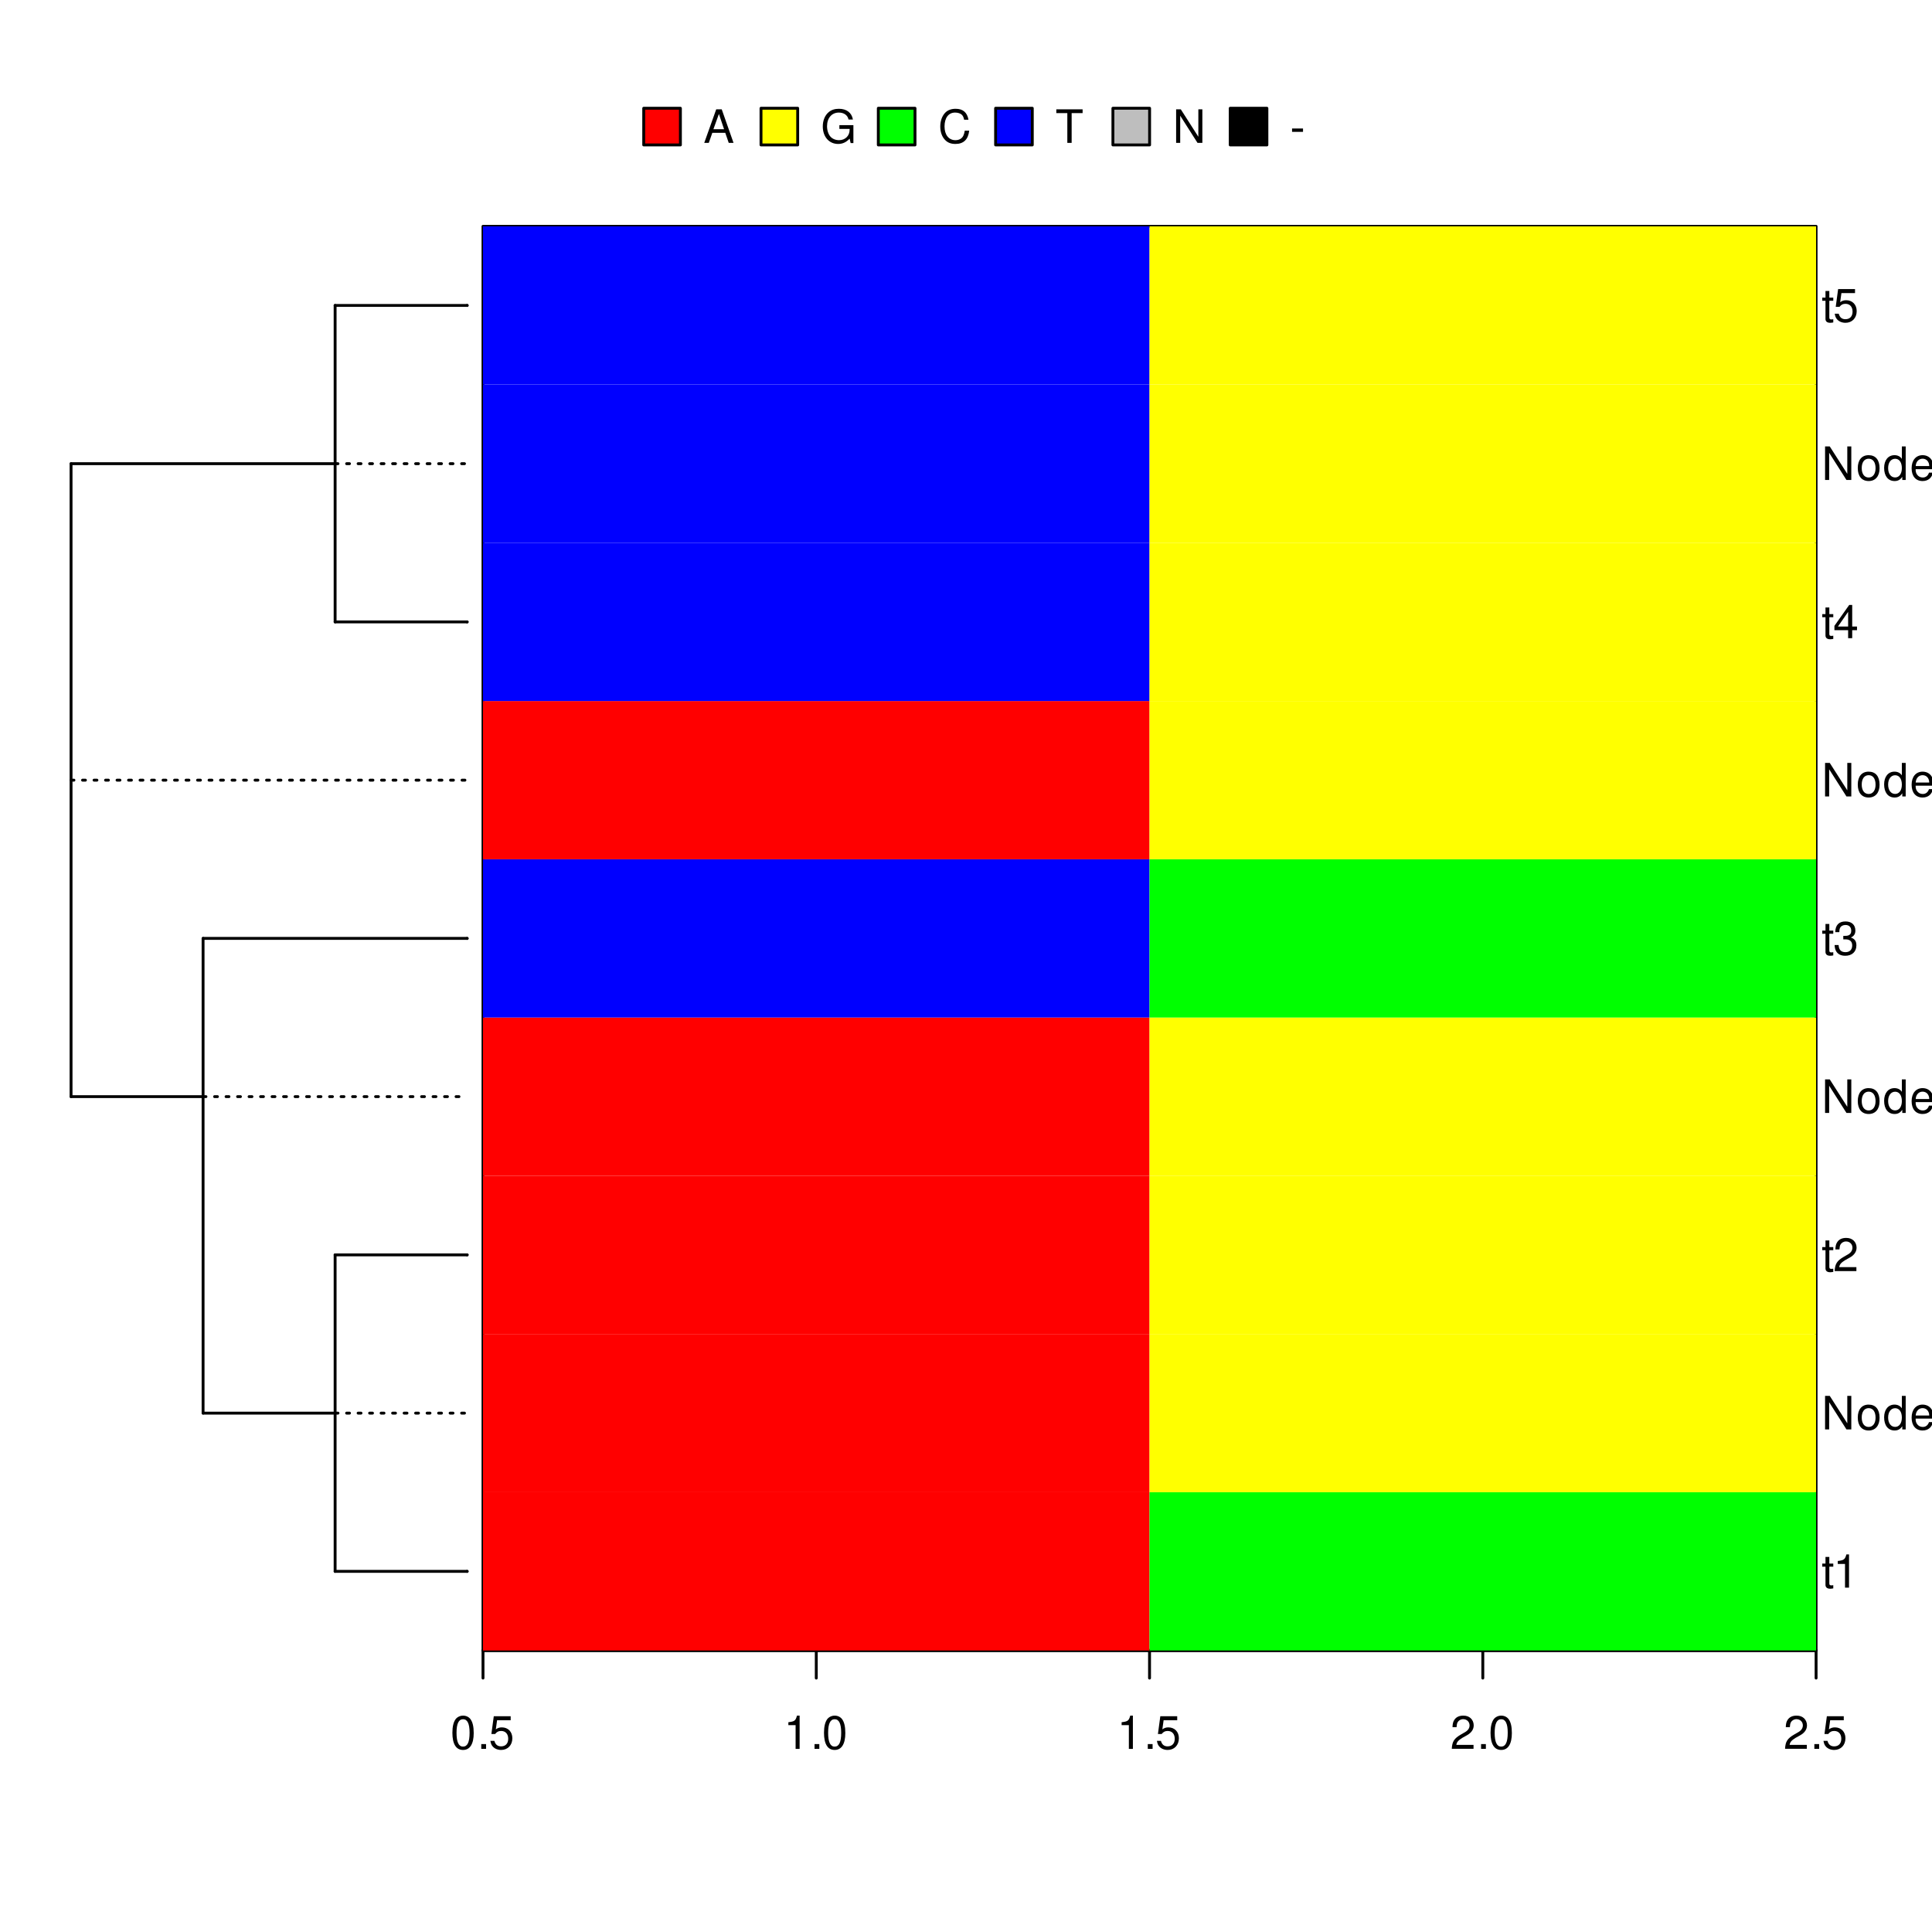
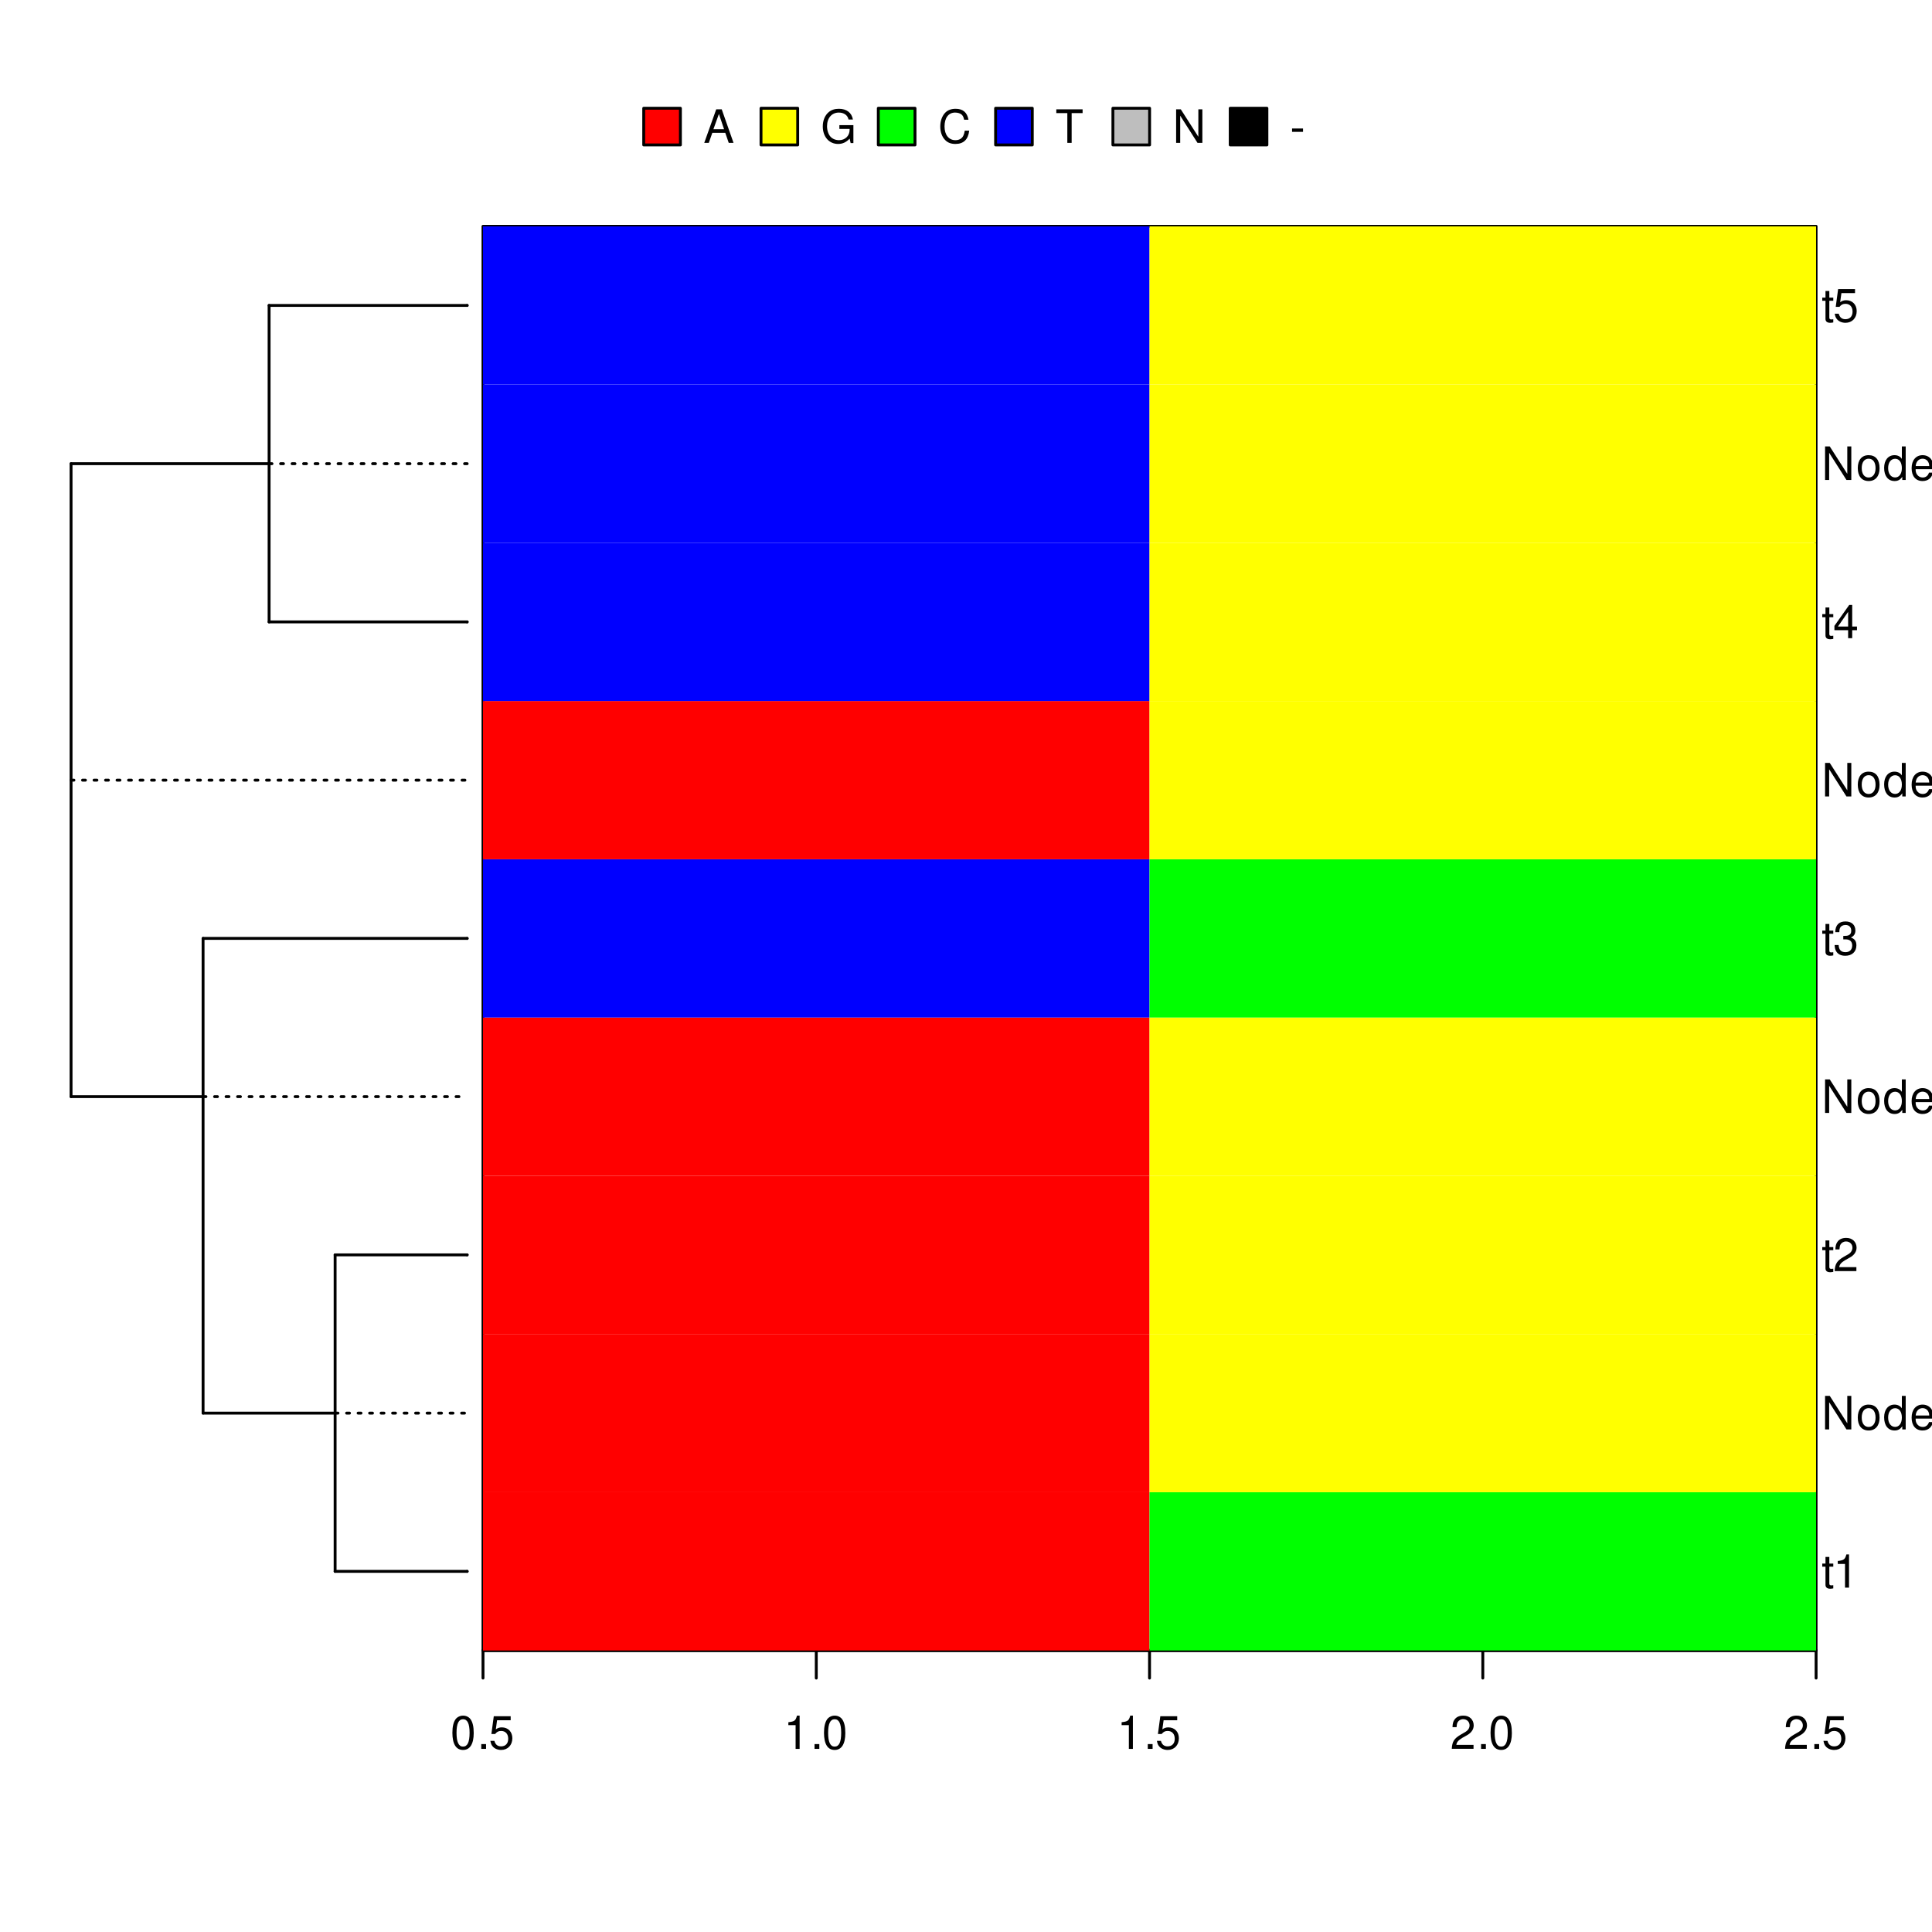
<svg xmlns="http://www.w3.org/2000/svg" xmlns:xlink="http://www.w3.org/1999/xlink" width="504pt" height="504pt" viewBox="0 0 504 504">
  <defs>
    <g>
      <g id="glyph-0-0">
        <path d="M 3.297 -8.672 C 2.516 -8.672 1.781 -8.312 1.344 -7.734 C 0.797 -6.953 0.516 -5.812 0.516 -4.203 C 0.516 -1.266 1.469 0.281 3.297 0.281 C 5.094 0.281 6.078 -1.266 6.078 -4.125 C 6.078 -5.812 5.812 -6.938 5.25 -7.734 C 4.812 -8.328 4.109 -8.672 3.297 -8.672 Z M 3.297 -7.734 C 4.438 -7.734 5 -6.578 5 -4.219 C 5 -1.75 4.453 -0.594 3.281 -0.594 C 2.156 -0.594 1.594 -1.797 1.594 -4.188 C 1.594 -6.578 2.156 -7.734 3.297 -7.734 Z M 3.297 -7.734 " />
      </g>
      <g id="glyph-0-1">
        <path d="M 2.297 -1.25 L 1.047 -1.25 L 1.047 0 L 2.297 0 Z M 2.297 -1.25 " />
      </g>
      <g id="glyph-0-2">
        <path d="M 5.719 -8.516 L 1.312 -8.516 L 0.688 -3.875 L 1.656 -3.875 C 2.141 -4.469 2.562 -4.672 3.234 -4.672 C 4.375 -4.672 5.078 -3.891 5.078 -2.625 C 5.078 -1.406 4.375 -0.656 3.219 -0.656 C 2.297 -0.656 1.734 -1.125 1.469 -2.094 L 0.422 -2.094 C 0.562 -1.391 0.688 -1.062 0.938 -0.75 C 1.422 -0.094 2.281 0.281 3.234 0.281 C 4.953 0.281 6.156 -0.969 6.156 -2.766 C 6.156 -4.453 5.047 -5.609 3.406 -5.609 C 2.812 -5.609 2.328 -5.453 1.844 -5.094 L 2.172 -7.469 L 5.719 -7.469 Z M 5.719 -8.516 " />
      </g>
      <g id="glyph-0-3">
        <path d="M 3.109 -6.188 L 3.109 0 L 4.156 0 L 4.156 -8.672 L 3.469 -8.672 C 3.094 -7.344 2.859 -7.156 1.219 -6.953 L 1.219 -6.188 Z M 3.109 -6.188 " />
      </g>
      <g id="glyph-0-4">
        <path d="M 6.078 -1.047 L 1.594 -1.047 C 1.703 -1.766 2.094 -2.219 3.125 -2.859 L 4.328 -3.531 C 5.516 -4.188 6.125 -5.078 6.125 -6.141 C 6.125 -6.859 5.844 -7.531 5.344 -8 C 4.844 -8.453 4.219 -8.672 3.406 -8.672 C 2.328 -8.672 1.531 -8.297 1.062 -7.547 C 0.75 -7.094 0.625 -6.547 0.594 -5.672 L 1.656 -5.672 C 1.688 -6.266 1.766 -6.609 1.906 -6.906 C 2.188 -7.422 2.734 -7.75 3.375 -7.75 C 4.328 -7.75 5.047 -7.062 5.047 -6.125 C 5.047 -5.422 4.656 -4.828 3.906 -4.391 L 2.797 -3.75 C 1.016 -2.719 0.5 -1.906 0.406 -0.016 L 6.078 -0.016 Z M 6.078 -1.047 " />
      </g>
      <g id="glyph-0-5">
        <path d="M 5.688 -2.625 L 6.594 0 L 7.844 0 L 4.766 -8.75 L 3.328 -8.75 L 0.203 0 L 1.391 0 L 2.312 -2.625 Z M 5.375 -3.562 L 2.594 -3.562 L 4.031 -7.547 Z M 5.375 -3.562 " />
      </g>
      <g id="glyph-0-6">
        <path d="M 8.516 -4.625 L 4.859 -4.625 L 4.859 -3.641 L 7.531 -3.641 L 7.531 -3.391 C 7.531 -1.844 6.375 -0.703 4.781 -0.703 C 3.891 -0.703 3.078 -1.031 2.562 -1.594 C 1.984 -2.219 1.641 -3.266 1.641 -4.344 C 1.641 -6.484 2.875 -7.906 4.719 -7.906 C 6.047 -7.906 7.016 -7.219 7.25 -6.094 L 8.391 -6.094 C 8.078 -7.875 6.734 -8.891 4.734 -8.891 C 3.656 -8.891 2.797 -8.609 2.109 -8.047 C 1.094 -7.219 0.531 -5.859 0.531 -4.281 C 0.531 -1.594 2.172 0.281 4.531 0.281 C 5.719 0.281 6.656 -0.172 7.531 -1.109 L 7.797 0.047 L 8.516 0.047 Z M 8.516 -4.625 " />
      </g>
      <g id="glyph-0-7">
        <path d="M 7.938 -6.031 C 7.594 -7.953 6.484 -8.891 4.578 -8.891 C 3.391 -8.891 2.453 -8.516 1.797 -7.797 C 1.016 -6.938 0.578 -5.688 0.578 -4.266 C 0.578 -2.828 1.016 -1.594 1.844 -0.75 C 2.516 -0.047 3.391 0.281 4.531 0.281 C 6.656 0.281 7.859 -0.875 8.125 -3.188 L 6.969 -3.188 C 6.875 -2.594 6.75 -2.188 6.578 -1.844 C 6.219 -1.109 5.469 -0.703 4.531 -0.703 C 2.797 -0.703 1.688 -2.094 1.688 -4.281 C 1.688 -6.531 2.734 -7.906 4.438 -7.906 C 5.141 -7.906 5.812 -7.703 6.172 -7.359 C 6.484 -7.062 6.672 -6.703 6.797 -6.031 Z M 7.938 -6.031 " />
      </g>
      <g id="glyph-0-8">
        <path d="M 4.25 -7.766 L 7.109 -7.766 L 7.109 -8.75 L 0.25 -8.75 L 0.25 -7.766 L 3.125 -7.766 L 3.125 0 L 4.25 0 Z M 4.25 -7.766 " />
      </g>
      <g id="glyph-0-9">
        <path d="M 7.75 -8.75 L 6.703 -8.75 L 6.703 -1.594 L 2.125 -8.75 L 0.906 -8.75 L 0.906 0 L 1.969 0 L 1.969 -7.094 L 6.484 0 L 7.75 0 Z M 7.75 -8.75 " />
      </g>
      <g id="glyph-0-10">
        <path d="M 3.406 -3.75 L 0.547 -3.75 L 0.547 -2.875 L 3.406 -2.875 Z M 3.406 -3.75 " />
      </g>
      <g id="glyph-0-11">
        <path d="M 3.047 -6.281 L 2.016 -6.281 L 2.016 -8.016 L 1.016 -8.016 L 1.016 -6.281 L 0.172 -6.281 L 0.172 -5.469 L 1.016 -5.469 L 1.016 -0.719 C 1.016 -0.078 1.453 0.281 2.234 0.281 C 2.5 0.281 2.719 0.25 3.047 0.188 L 3.047 -0.641 C 2.906 -0.609 2.766 -0.594 2.562 -0.594 C 2.141 -0.594 2.016 -0.719 2.016 -1.156 L 2.016 -5.469 L 3.047 -5.469 Z M 3.047 -6.281 " />
      </g>
      <g id="glyph-0-12">
        <path d="M 3.266 -6.469 C 1.484 -6.469 0.438 -5.203 0.438 -3.094 C 0.438 -0.969 1.484 0.281 3.281 0.281 C 5.047 0.281 6.125 -0.984 6.125 -3.047 C 6.125 -5.234 5.094 -6.469 3.266 -6.469 Z M 3.281 -5.547 C 4.406 -5.547 5.078 -4.625 5.078 -3.062 C 5.078 -1.578 4.375 -0.641 3.281 -0.641 C 2.156 -0.641 1.469 -1.578 1.469 -3.094 C 1.469 -4.625 2.156 -5.547 3.281 -5.547 Z M 3.281 -5.547 " />
      </g>
      <g id="glyph-0-13">
        <path d="M 5.938 -8.75 L 4.938 -8.75 L 4.938 -5.5 C 4.531 -6.125 3.859 -6.469 3.016 -6.469 C 1.375 -6.469 0.312 -5.156 0.312 -3.156 C 0.312 -1.031 1.344 0.281 3.047 0.281 C 3.906 0.281 4.516 -0.047 5.047 -0.828 L 5.047 0 L 5.938 0 Z M 3.188 -5.531 C 4.266 -5.531 4.938 -4.578 4.938 -3.078 C 4.938 -1.625 4.25 -0.656 3.188 -0.656 C 2.094 -0.656 1.359 -1.625 1.359 -3.094 C 1.359 -4.562 2.094 -5.531 3.188 -5.531 Z M 3.188 -5.531 " />
      </g>
      <g id="glyph-0-14">
        <path d="M 6.156 -2.812 C 6.156 -3.766 6.078 -4.344 5.906 -4.812 C 5.5 -5.844 4.531 -6.469 3.359 -6.469 C 1.609 -6.469 0.484 -5.141 0.484 -3.062 C 0.484 -0.984 1.562 0.281 3.344 0.281 C 4.781 0.281 5.766 -0.547 6.031 -1.906 L 5.016 -1.906 C 4.734 -1.078 4.172 -0.641 3.375 -0.641 C 2.734 -0.641 2.203 -0.938 1.859 -1.469 C 1.625 -1.828 1.531 -2.188 1.531 -2.812 Z M 1.547 -3.625 C 1.625 -4.781 2.344 -5.547 3.344 -5.547 C 4.375 -5.547 5.078 -4.75 5.078 -3.625 Z M 1.547 -3.625 " />
      </g>
      <g id="glyph-0-15">
        <path d="M 3.922 -2.094 L 3.922 0 L 4.984 0 L 4.984 -2.094 L 6.234 -2.094 L 6.234 -3.047 L 4.984 -3.047 L 4.984 -8.672 L 4.203 -8.672 L 0.344 -3.219 L 0.344 -2.094 Z M 3.922 -3.047 L 1.266 -3.047 L 3.922 -6.875 Z M 3.922 -3.047 " />
      </g>
      <g id="glyph-0-16">
        <path d="M 2.656 -4 L 3.234 -4 C 4.375 -4 4.984 -3.453 4.984 -2.406 C 4.984 -1.312 4.328 -0.656 3.234 -0.656 C 2.078 -0.656 1.516 -1.25 1.438 -2.516 L 0.391 -2.516 C 0.438 -1.828 0.547 -1.375 0.75 -0.984 C 1.203 -0.141 2.031 0.281 3.188 0.281 C 4.938 0.281 6.078 -0.781 6.078 -2.422 C 6.078 -3.531 5.656 -4.125 4.625 -4.484 C 5.422 -4.812 5.812 -5.406 5.812 -6.281 C 5.812 -7.781 4.844 -8.672 3.234 -8.672 C 1.516 -8.672 0.594 -7.719 0.562 -5.875 L 1.625 -5.875 C 1.625 -6.406 1.688 -6.703 1.812 -6.969 C 2.047 -7.469 2.578 -7.75 3.234 -7.75 C 4.172 -7.75 4.734 -7.188 4.734 -6.25 C 4.734 -5.641 4.531 -5.266 4.062 -5.062 C 3.766 -4.938 3.391 -4.891 2.656 -4.891 Z M 2.656 -4 " />
      </g>
    </g>
    <clipPath id="clip-0">
      <path clip-rule="nonzero" d="M 126 389 L 300 389 L 300 430.559 L 126 430.559 Z M 126 389 " />
    </clipPath>
    <clipPath id="clip-1">
      <path clip-rule="nonzero" d="M 126 59.039 L 300 59.039 L 300 101 L 126 101 Z M 126 59.039 " />
    </clipPath>
    <clipPath id="clip-2">
      <path clip-rule="nonzero" d="M 299 389 L 473.762 389 L 473.762 430.559 L 299 430.559 Z M 299 389 " />
    </clipPath>
    <clipPath id="clip-3">
      <path clip-rule="nonzero" d="M 299 348 L 473.762 348 L 473.762 390 L 299 390 Z M 299 348 " />
    </clipPath>
    <clipPath id="clip-4">
      <path clip-rule="nonzero" d="M 299 306 L 473.762 306 L 473.762 348 L 299 348 Z M 299 306 " />
    </clipPath>
    <clipPath id="clip-5">
      <path clip-rule="nonzero" d="M 299 265 L 473.762 265 L 473.762 307 L 299 307 Z M 299 265 " />
    </clipPath>
    <clipPath id="clip-6">
      <path clip-rule="nonzero" d="M 299 224 L 473.762 224 L 473.762 266 L 299 266 Z M 299 224 " />
    </clipPath>
    <clipPath id="clip-7">
      <path clip-rule="nonzero" d="M 299 182 L 473.762 182 L 473.762 225 L 299 225 Z M 299 182 " />
    </clipPath>
    <clipPath id="clip-8">
      <path clip-rule="nonzero" d="M 299 141 L 473.762 141 L 473.762 183 L 299 183 Z M 299 141 " />
    </clipPath>
    <clipPath id="clip-9">
      <path clip-rule="nonzero" d="M 299 100 L 473.762 100 L 473.762 142 L 299 142 Z M 299 100 " />
    </clipPath>
    <clipPath id="clip-10">
      <path clip-rule="nonzero" d="M 299 59.039 L 473.762 59.039 L 473.762 101 L 299 101 Z M 299 59.039 " />
    </clipPath>
  </defs>
  <rect x="-50.4" y="-50.4" width="604.8" height="604.8" fill="rgb(100%, 100%, 100%)" fill-opacity="1" />
-   <path fill="none" stroke-width="0.75" stroke-linecap="round" stroke-linejoin="round" stroke="rgb(0%, 0%, 0%)" stroke-opacity="1" stroke-miterlimit="10" d="M 87.422 162.238 L 121.867 162.238 " />
-   <path fill="none" stroke-width="0.75" stroke-linecap="round" stroke-linejoin="round" stroke="rgb(0%, 0%, 0%)" stroke-opacity="1" stroke-miterlimit="10" d="M 87.422 79.68 L 121.867 79.68 " />
+   <path fill="none" stroke-width="0.75" stroke-linecap="round" stroke-linejoin="round" stroke="rgb(0%, 0%, 0%)" stroke-opacity="1" stroke-miterlimit="10" d="M 70.199 162.238 L 121.867 162.238 " />
+   <path fill="none" stroke-width="0.75" stroke-linecap="round" stroke-linejoin="round" stroke="rgb(0%, 0%, 0%)" stroke-opacity="1" stroke-miterlimit="10" d="M 70.199 79.68 L 121.867 79.68 " />
  <path fill="none" stroke-width="0.75" stroke-linecap="round" stroke-linejoin="round" stroke="rgb(0%, 0%, 0%)" stroke-opacity="1" stroke-miterlimit="10" d="M 87.422 409.922 L 121.867 409.922 " />
  <path fill="none" stroke-width="0.75" stroke-linecap="round" stroke-linejoin="round" stroke="rgb(0%, 0%, 0%)" stroke-opacity="1" stroke-miterlimit="10" d="M 87.422 327.359 L 121.867 327.359 " />
  <path fill="none" stroke-width="0.75" stroke-linecap="round" stroke-linejoin="round" stroke="rgb(0%, 0%, 0%)" stroke-opacity="1" stroke-miterlimit="10" d="M 52.977 368.641 L 87.422 368.641 " />
  <path fill="none" stroke-width="0.75" stroke-linecap="round" stroke-linejoin="round" stroke="rgb(0%, 0%, 0%)" stroke-opacity="1" stroke-miterlimit="10" d="M 52.977 244.801 L 121.867 244.801 " />
  <path fill="none" stroke-width="0.75" stroke-linecap="round" stroke-linejoin="round" stroke="rgb(0%, 0%, 0%)" stroke-opacity="1" stroke-miterlimit="10" d="M 18.535 286.078 L 52.977 286.078 " />
-   <path fill="none" stroke-width="0.75" stroke-linecap="round" stroke-linejoin="round" stroke="rgb(0%, 0%, 0%)" stroke-opacity="1" stroke-miterlimit="10" d="M 18.535 120.961 L 87.422 120.961 " />
+   <path fill="none" stroke-width="0.75" stroke-linecap="round" stroke-linejoin="round" stroke="rgb(0%, 0%, 0%)" stroke-opacity="1" stroke-miterlimit="10" d="M 18.535 120.961 L 70.199 120.961 " />
  <path fill="none" stroke-width="0.75" stroke-linecap="round" stroke-linejoin="round" stroke="rgb(0%, 0%, 0%)" stroke-opacity="1" stroke-miterlimit="10" d="M 18.535 286.078 L 18.535 120.961 " />
  <path fill="none" stroke-width="0.75" stroke-linecap="round" stroke-linejoin="round" stroke="rgb(0%, 0%, 0%)" stroke-opacity="1" stroke-miterlimit="10" d="M 52.977 368.641 L 52.977 244.801 " />
  <path fill="none" stroke-width="0.75" stroke-linecap="round" stroke-linejoin="round" stroke="rgb(0%, 0%, 0%)" stroke-opacity="1" stroke-miterlimit="10" d="M 87.422 409.922 L 87.422 327.359 " />
-   <path fill="none" stroke-width="0.75" stroke-linecap="round" stroke-linejoin="round" stroke="rgb(0%, 0%, 0%)" stroke-opacity="1" stroke-miterlimit="10" d="M 87.422 162.238 L 87.422 79.68 " />
+   <path fill="none" stroke-width="0.75" stroke-linecap="round" stroke-linejoin="round" stroke="rgb(0%, 0%, 0%)" stroke-opacity="1" stroke-miterlimit="10" d="M 70.199 162.238 L 70.199 79.68 " />
  <path fill="none" stroke-width="0.75" stroke-linecap="round" stroke-linejoin="round" stroke="rgb(0%, 0%, 0%)" stroke-opacity="1" stroke-dasharray="0.75 2.25" stroke-miterlimit="10" d="M 121.867 409.922 L 121.867 409.922 " />
  <path fill="none" stroke-width="0.75" stroke-linecap="round" stroke-linejoin="round" stroke="rgb(0%, 0%, 0%)" stroke-opacity="1" stroke-dasharray="0.75 2.25" stroke-miterlimit="10" d="M 121.867 327.359 L 121.867 327.359 " />
  <path fill="none" stroke-width="0.75" stroke-linecap="round" stroke-linejoin="round" stroke="rgb(0%, 0%, 0%)" stroke-opacity="1" stroke-dasharray="0.75 2.25" stroke-miterlimit="10" d="M 121.867 244.801 L 121.867 244.801 " />
  <path fill="none" stroke-width="0.75" stroke-linecap="round" stroke-linejoin="round" stroke="rgb(0%, 0%, 0%)" stroke-opacity="1" stroke-dasharray="0.75 2.25" stroke-miterlimit="10" d="M 121.867 162.238 L 121.867 162.238 " />
  <path fill="none" stroke-width="0.75" stroke-linecap="round" stroke-linejoin="round" stroke="rgb(0%, 0%, 0%)" stroke-opacity="1" stroke-dasharray="0.75 2.25" stroke-miterlimit="10" d="M 121.867 79.68 L 121.867 79.68 " />
  <path fill="none" stroke-width="0.75" stroke-linecap="round" stroke-linejoin="round" stroke="rgb(0%, 0%, 0%)" stroke-opacity="1" stroke-dasharray="0.75 2.25" stroke-miterlimit="10" d="M 18.535 203.52 L 121.867 203.52 " />
  <path fill="none" stroke-width="0.75" stroke-linecap="round" stroke-linejoin="round" stroke="rgb(0%, 0%, 0%)" stroke-opacity="1" stroke-dasharray="0.75 2.25" stroke-miterlimit="10" d="M 52.977 286.078 L 121.867 286.078 " />
  <path fill="none" stroke-width="0.75" stroke-linecap="round" stroke-linejoin="round" stroke="rgb(0%, 0%, 0%)" stroke-opacity="1" stroke-dasharray="0.75 2.25" stroke-miterlimit="10" d="M 87.422 368.641 L 121.867 368.641 " />
-   <path fill="none" stroke-width="0.75" stroke-linecap="round" stroke-linejoin="round" stroke="rgb(0%, 0%, 0%)" stroke-opacity="1" stroke-dasharray="0.75 2.25" stroke-miterlimit="10" d="M 87.422 120.961 L 121.867 120.961 " />
+   <path fill="none" stroke-width="0.75" stroke-linecap="round" stroke-linejoin="round" stroke="rgb(0%, 0%, 0%)" stroke-opacity="1" stroke-dasharray="0.75 2.25" stroke-miterlimit="10" d="M 70.199 120.961 L 121.867 120.961 " />
  <path fill="none" stroke-width="0.75" stroke-linecap="round" stroke-linejoin="round" stroke="rgb(0%, 0%, 0%)" stroke-opacity="1" stroke-miterlimit="10" d="M 126 430.559 L 473.762 430.559 " />
  <path fill="none" stroke-width="0.75" stroke-linecap="round" stroke-linejoin="round" stroke="rgb(0%, 0%, 0%)" stroke-opacity="1" stroke-miterlimit="10" d="M 126 430.559 L 126 437.762 " />
  <path fill="none" stroke-width="0.75" stroke-linecap="round" stroke-linejoin="round" stroke="rgb(0%, 0%, 0%)" stroke-opacity="1" stroke-miterlimit="10" d="M 212.941 430.559 L 212.941 437.762 " />
  <path fill="none" stroke-width="0.75" stroke-linecap="round" stroke-linejoin="round" stroke="rgb(0%, 0%, 0%)" stroke-opacity="1" stroke-miterlimit="10" d="M 299.879 430.559 L 299.879 437.762 " />
  <path fill="none" stroke-width="0.75" stroke-linecap="round" stroke-linejoin="round" stroke="rgb(0%, 0%, 0%)" stroke-opacity="1" stroke-miterlimit="10" d="M 386.82 430.559 L 386.82 437.762 " />
  <path fill="none" stroke-width="0.75" stroke-linecap="round" stroke-linejoin="round" stroke="rgb(0%, 0%, 0%)" stroke-opacity="1" stroke-miterlimit="10" d="M 473.762 430.559 L 473.762 437.762 " />
  <g fill="rgb(0%, 0%, 0%)" fill-opacity="1">
    <use xlink:href="#glyph-0-0" x="117.5" y="456.229" />
    <use xlink:href="#glyph-0-1" x="124.5" y="456.229" />
    <use xlink:href="#glyph-0-2" x="127.5" y="456.229" />
  </g>
  <g fill="rgb(0%, 0%, 0%)" fill-opacity="1">
    <use xlink:href="#glyph-0-3" x="204.441" y="456.229" />
    <use xlink:href="#glyph-0-1" x="211.441" y="456.229" />
    <use xlink:href="#glyph-0-0" x="214.441" y="456.229" />
  </g>
  <g fill="rgb(0%, 0%, 0%)" fill-opacity="1">
    <use xlink:href="#glyph-0-3" x="291.379" y="456.229" />
    <use xlink:href="#glyph-0-1" x="298.379" y="456.229" />
    <use xlink:href="#glyph-0-2" x="301.379" y="456.229" />
  </g>
  <g fill="rgb(0%, 0%, 0%)" fill-opacity="1">
    <use xlink:href="#glyph-0-4" x="378.32" y="456.229" />
    <use xlink:href="#glyph-0-1" x="385.32" y="456.229" />
    <use xlink:href="#glyph-0-0" x="388.32" y="456.229" />
  </g>
  <g fill="rgb(0%, 0%, 0%)" fill-opacity="1">
    <use xlink:href="#glyph-0-4" x="465.262" y="456.229" />
    <use xlink:href="#glyph-0-1" x="472.262" y="456.229" />
    <use xlink:href="#glyph-0-2" x="475.262" y="456.229" />
  </g>
  <path fill="none" stroke-width="0.75" stroke-linecap="round" stroke-linejoin="round" stroke="rgb(0%, 0%, 0%)" stroke-opacity="1" stroke-miterlimit="10" d="M 126 430.559 L 473.762 430.559 L 473.762 59.039 L 126 59.039 Z M 126 430.559 " />
  <g clip-path="url(#clip-0)">
    <path fill-rule="nonzero" fill="rgb(100%, 0%, 0%)" fill-opacity="1" d="M 126 430.559 L 299.879 430.559 L 299.879 389.277 L 126 389.277 Z M 126 430.559 " />
  </g>
  <path fill-rule="nonzero" fill="rgb(100%, 0%, 0%)" fill-opacity="1" d="M 126 389.281 L 299.879 389.281 L 299.879 348 L 126 348 Z M 126 389.281 " />
  <path fill-rule="nonzero" fill="rgb(100%, 0%, 0%)" fill-opacity="1" d="M 126 348 L 299.879 348 L 299.879 306.719 L 126 306.719 Z M 126 348 " />
  <path fill-rule="nonzero" fill="rgb(100%, 0%, 0%)" fill-opacity="1" d="M 126 306.719 L 299.879 306.719 L 299.879 265.438 L 126 265.438 Z M 126 306.719 " />
  <path fill-rule="nonzero" fill="rgb(0%, 0%, 100%)" fill-opacity="1" d="M 126 265.441 L 299.879 265.441 L 299.879 224.16 L 126 224.16 Z M 126 265.441 " />
  <path fill-rule="nonzero" fill="rgb(100%, 0%, 0%)" fill-opacity="1" d="M 126 224.16 L 299.879 224.16 L 299.879 182.879 L 126 182.879 Z M 126 224.16 " />
  <path fill-rule="nonzero" fill="rgb(0%, 0%, 100%)" fill-opacity="1" d="M 126 182.879 L 299.879 182.879 L 299.879 141.598 L 126 141.598 Z M 126 182.879 " />
  <path fill-rule="nonzero" fill="rgb(0%, 0%, 100%)" fill-opacity="1" d="M 126 141.602 L 299.879 141.602 L 299.879 100.32 L 126 100.32 Z M 126 141.602 " />
  <g clip-path="url(#clip-1)">
    <path fill-rule="nonzero" fill="rgb(0%, 0%, 100%)" fill-opacity="1" d="M 126 100.32 L 299.879 100.32 L 299.879 59.039 L 126 59.039 Z M 126 100.32 " />
  </g>
  <g clip-path="url(#clip-2)">
    <path fill-rule="nonzero" fill="rgb(0%, 100%, 0%)" fill-opacity="1" d="M 299.879 430.559 L 473.758 430.559 L 473.758 389.277 L 299.879 389.277 Z M 299.879 430.559 " />
  </g>
  <g clip-path="url(#clip-3)">
    <path fill-rule="nonzero" fill="rgb(100%, 100%, 0%)" fill-opacity="1" d="M 299.879 389.281 L 473.758 389.281 L 473.758 348 L 299.879 348 Z M 299.879 389.281 " />
  </g>
  <g clip-path="url(#clip-4)">
    <path fill-rule="nonzero" fill="rgb(100%, 100%, 0%)" fill-opacity="1" d="M 299.879 348 L 473.758 348 L 473.758 306.719 L 299.879 306.719 Z M 299.879 348 " />
  </g>
  <g clip-path="url(#clip-5)">
    <path fill-rule="nonzero" fill="rgb(100%, 100%, 0%)" fill-opacity="1" d="M 299.879 306.719 L 473.758 306.719 L 473.758 265.438 L 299.879 265.438 Z M 299.879 306.719 " />
  </g>
  <g clip-path="url(#clip-6)">
    <path fill-rule="nonzero" fill="rgb(0%, 100%, 0%)" fill-opacity="1" d="M 299.879 265.441 L 473.758 265.441 L 473.758 224.16 L 299.879 224.16 Z M 299.879 265.441 " />
  </g>
  <g clip-path="url(#clip-7)">
    <path fill-rule="nonzero" fill="rgb(100%, 100%, 0%)" fill-opacity="1" d="M 299.879 224.16 L 473.758 224.16 L 473.758 182.879 L 299.879 182.879 Z M 299.879 224.16 " />
  </g>
  <g clip-path="url(#clip-8)">
    <path fill-rule="nonzero" fill="rgb(100%, 100%, 0%)" fill-opacity="1" d="M 299.879 182.879 L 473.758 182.879 L 473.758 141.598 L 299.879 141.598 Z M 299.879 182.879 " />
  </g>
  <g clip-path="url(#clip-9)">
    <path fill-rule="nonzero" fill="rgb(100%, 100%, 0%)" fill-opacity="1" d="M 299.879 141.602 L 473.758 141.602 L 473.758 100.32 L 299.879 100.32 Z M 299.879 141.602 " />
  </g>
  <g clip-path="url(#clip-10)">
    <path fill-rule="nonzero" fill="rgb(100%, 100%, 0%)" fill-opacity="1" d="M 299.879 100.32 L 473.758 100.32 L 473.758 59.039 L 299.879 59.039 Z M 299.879 100.32 " />
  </g>
  <path fill-rule="nonzero" fill="rgb(100%, 0%, 0%)" fill-opacity="1" stroke-width="0.75" stroke-linecap="round" stroke-linejoin="round" stroke="rgb(0%, 0%, 0%)" stroke-opacity="1" stroke-miterlimit="10" d="M 167.926 37.809 L 177.496 37.809 L 177.496 28.238 L 167.926 28.238 Z M 167.926 37.809 " />
  <path fill-rule="nonzero" fill="rgb(100%, 100%, 0%)" fill-opacity="1" stroke-width="0.75" stroke-linecap="round" stroke-linejoin="round" stroke="rgb(0%, 0%, 0%)" stroke-opacity="1" stroke-miterlimit="10" d="M 198.523 37.809 L 208.094 37.809 L 208.094 28.238 L 198.523 28.238 Z M 198.523 37.809 " />
  <path fill-rule="nonzero" fill="rgb(0%, 100%, 0%)" fill-opacity="1" stroke-width="0.75" stroke-linecap="round" stroke-linejoin="round" stroke="rgb(0%, 0%, 0%)" stroke-opacity="1" stroke-miterlimit="10" d="M 229.125 37.809 L 238.695 37.809 L 238.695 28.238 L 229.125 28.238 Z M 229.125 37.809 " />
  <path fill-rule="nonzero" fill="rgb(0%, 0%, 100%)" fill-opacity="1" stroke-width="0.75" stroke-linecap="round" stroke-linejoin="round" stroke="rgb(0%, 0%, 0%)" stroke-opacity="1" stroke-miterlimit="10" d="M 259.723 37.809 L 269.293 37.809 L 269.293 28.238 L 259.723 28.238 Z M 259.723 37.809 " />
  <path fill-rule="nonzero" fill="rgb(74.51%, 74.51%, 74.51%)" fill-opacity="1" stroke-width="0.75" stroke-linecap="round" stroke-linejoin="round" stroke="rgb(0%, 0%, 0%)" stroke-opacity="1" stroke-miterlimit="10" d="M 290.324 37.809 L 299.895 37.809 L 299.895 28.238 L 290.324 28.238 Z M 290.324 37.809 " />
  <path fill-rule="nonzero" fill="rgb(0%, 0%, 0%)" fill-opacity="1" stroke-width="0.75" stroke-linecap="round" stroke-linejoin="round" stroke="rgb(0%, 0%, 0%)" stroke-opacity="1" stroke-miterlimit="10" d="M 320.926 37.809 L 330.496 37.809 L 330.496 28.238 L 320.926 28.238 Z M 320.926 37.809 " />
  <g fill="rgb(0%, 0%, 0%)" fill-opacity="1">
    <use xlink:href="#glyph-0-5" x="183.512" y="37.271" />
  </g>
  <g fill="rgb(0%, 0%, 0%)" fill-opacity="1">
    <use xlink:href="#glyph-0-6" x="214.109" y="37.271" />
  </g>
  <g fill="rgb(0%, 0%, 0%)" fill-opacity="1">
    <use xlink:href="#glyph-0-7" x="244.711" y="37.271" />
  </g>
  <g fill="rgb(0%, 0%, 0%)" fill-opacity="1">
    <use xlink:href="#glyph-0-8" x="275.309" y="37.271" />
  </g>
  <g fill="rgb(0%, 0%, 0%)" fill-opacity="1">
    <use xlink:href="#glyph-0-9" x="305.91" y="37.271" />
  </g>
  <g fill="rgb(0%, 0%, 0%)" fill-opacity="1">
    <use xlink:href="#glyph-0-10" x="336.512" y="37.271" />
  </g>
  <g fill="rgb(0%, 0%, 0%)" fill-opacity="1">
    <use xlink:href="#glyph-0-11" x="475.199" y="83.928" />
    <use xlink:href="#glyph-0-2" x="478.199" y="83.928" />
  </g>
  <g fill="rgb(0%, 0%, 0%)" fill-opacity="1">
    <use xlink:href="#glyph-0-9" x="475.199" y="125.209" />
    <use xlink:href="#glyph-0-12" x="484.199" y="125.209" />
    <use xlink:href="#glyph-0-13" x="491.199" y="125.209" />
    <use xlink:href="#glyph-0-14" x="498.199" y="125.209" />
    <use xlink:href="#glyph-0-15" x="505.199" y="125.209" />
  </g>
  <g fill="rgb(0%, 0%, 0%)" fill-opacity="1">
    <use xlink:href="#glyph-0-11" x="475.199" y="166.486" />
    <use xlink:href="#glyph-0-15" x="478.199" y="166.486" />
  </g>
  <g fill="rgb(0%, 0%, 0%)" fill-opacity="1">
    <use xlink:href="#glyph-0-9" x="475.199" y="207.768" />
    <use xlink:href="#glyph-0-12" x="484.199" y="207.768" />
    <use xlink:href="#glyph-0-13" x="491.199" y="207.768" />
    <use xlink:href="#glyph-0-14" x="498.199" y="207.768" />
    <use xlink:href="#glyph-0-3" x="505.199" y="207.768" />
  </g>
  <g fill="rgb(0%, 0%, 0%)" fill-opacity="1">
    <use xlink:href="#glyph-0-11" x="475.199" y="249.049" />
    <use xlink:href="#glyph-0-16" x="478.199" y="249.049" />
  </g>
  <g fill="rgb(0%, 0%, 0%)" fill-opacity="1">
    <use xlink:href="#glyph-0-9" x="475.199" y="290.326" />
    <use xlink:href="#glyph-0-12" x="484.199" y="290.326" />
    <use xlink:href="#glyph-0-13" x="491.199" y="290.326" />
    <use xlink:href="#glyph-0-14" x="498.199" y="290.326" />
    <use xlink:href="#glyph-0-4" x="505.199" y="290.326" />
  </g>
  <g fill="rgb(0%, 0%, 0%)" fill-opacity="1">
    <use xlink:href="#glyph-0-11" x="475.199" y="331.607" />
    <use xlink:href="#glyph-0-4" x="478.199" y="331.607" />
  </g>
  <g fill="rgb(0%, 0%, 0%)" fill-opacity="1">
    <use xlink:href="#glyph-0-9" x="475.199" y="372.889" />
    <use xlink:href="#glyph-0-12" x="484.199" y="372.889" />
    <use xlink:href="#glyph-0-13" x="491.199" y="372.889" />
    <use xlink:href="#glyph-0-14" x="498.199" y="372.889" />
    <use xlink:href="#glyph-0-16" x="505.199" y="372.889" />
  </g>
  <g fill="rgb(0%, 0%, 0%)" fill-opacity="1">
    <use xlink:href="#glyph-0-11" x="475.199" y="414.17" />
    <use xlink:href="#glyph-0-3" x="478.199" y="414.17" />
  </g>
</svg>
